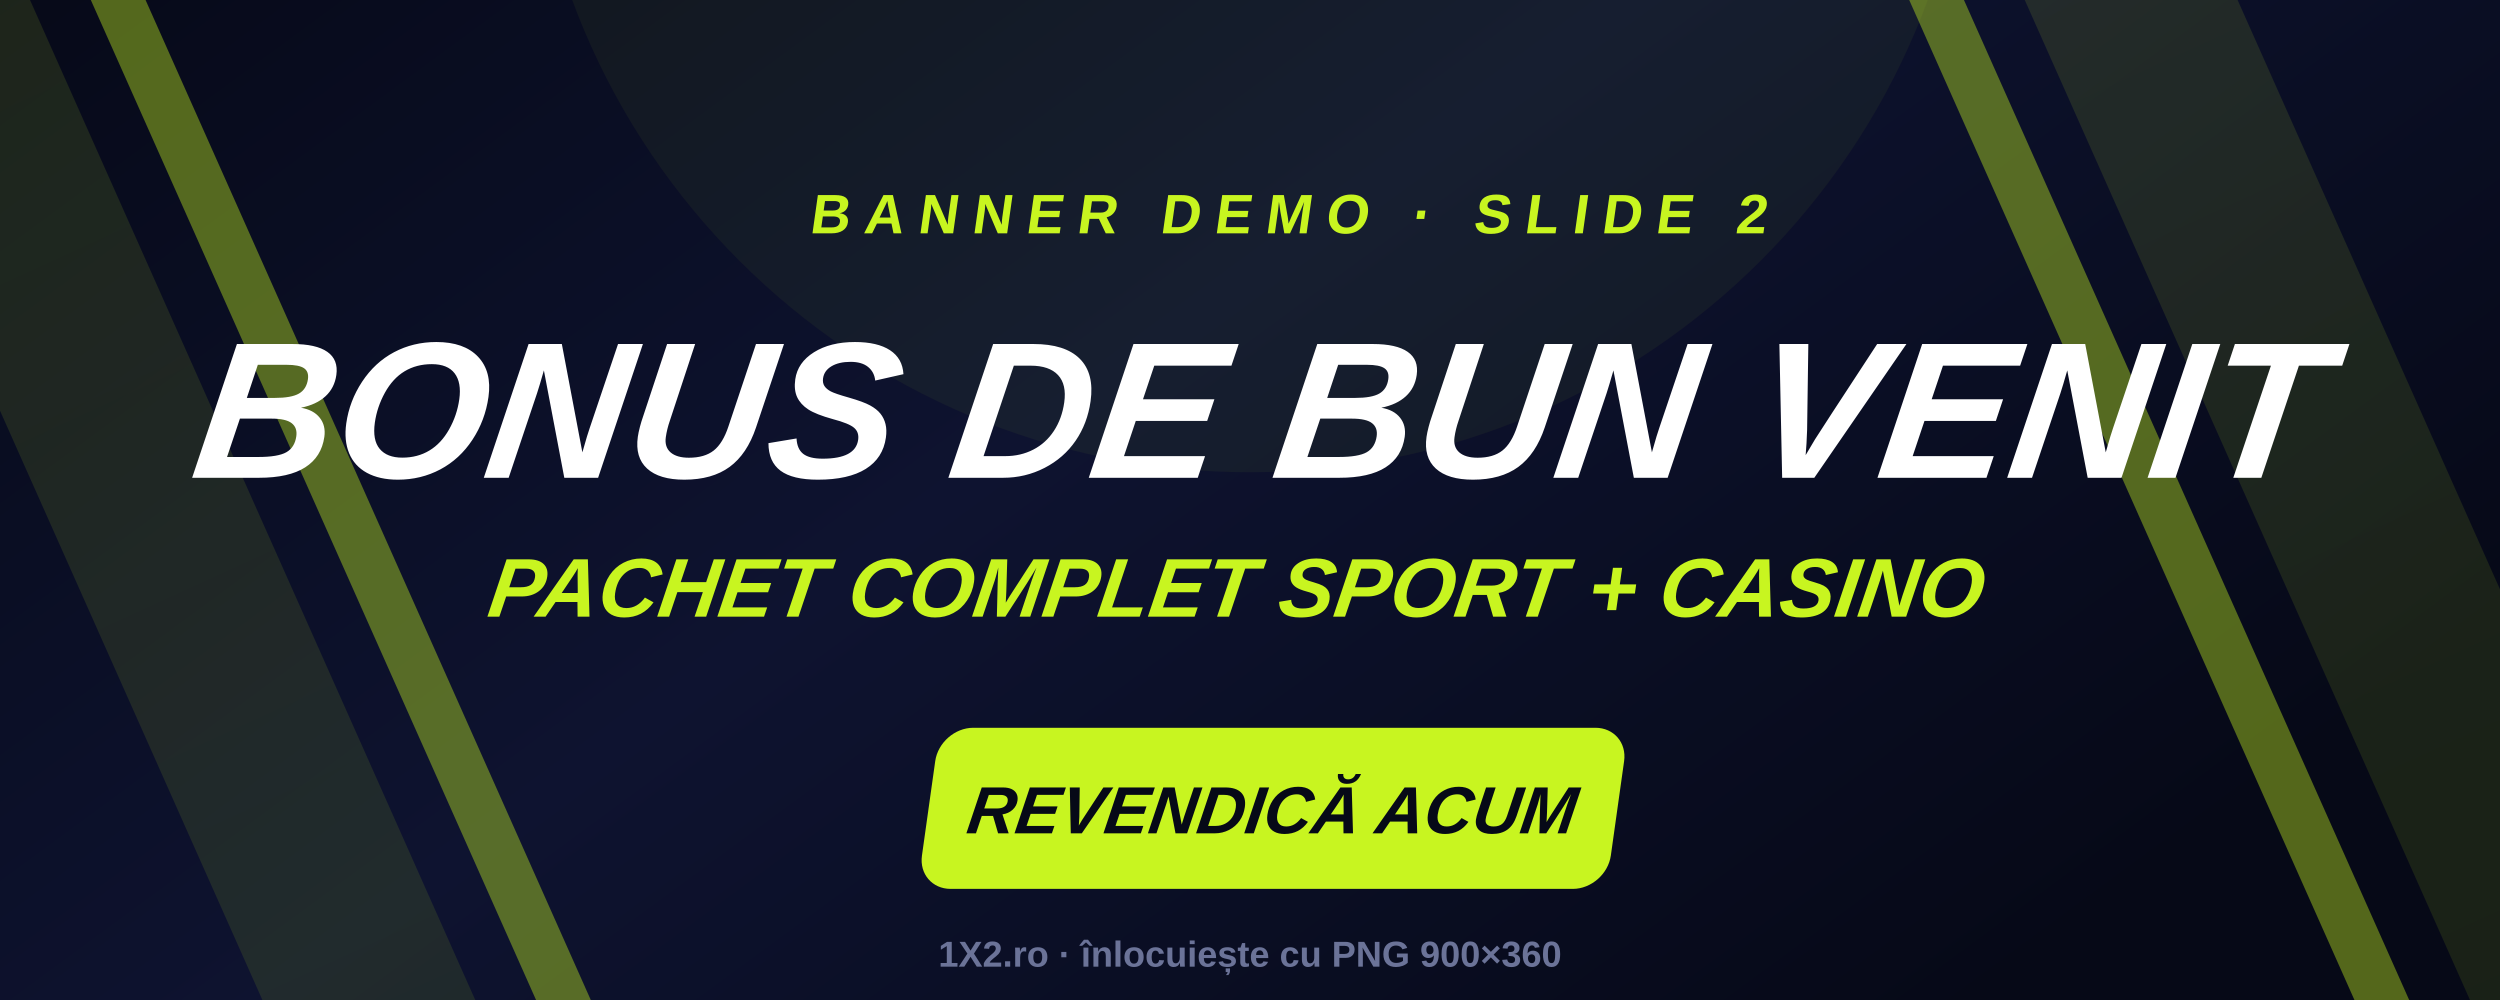
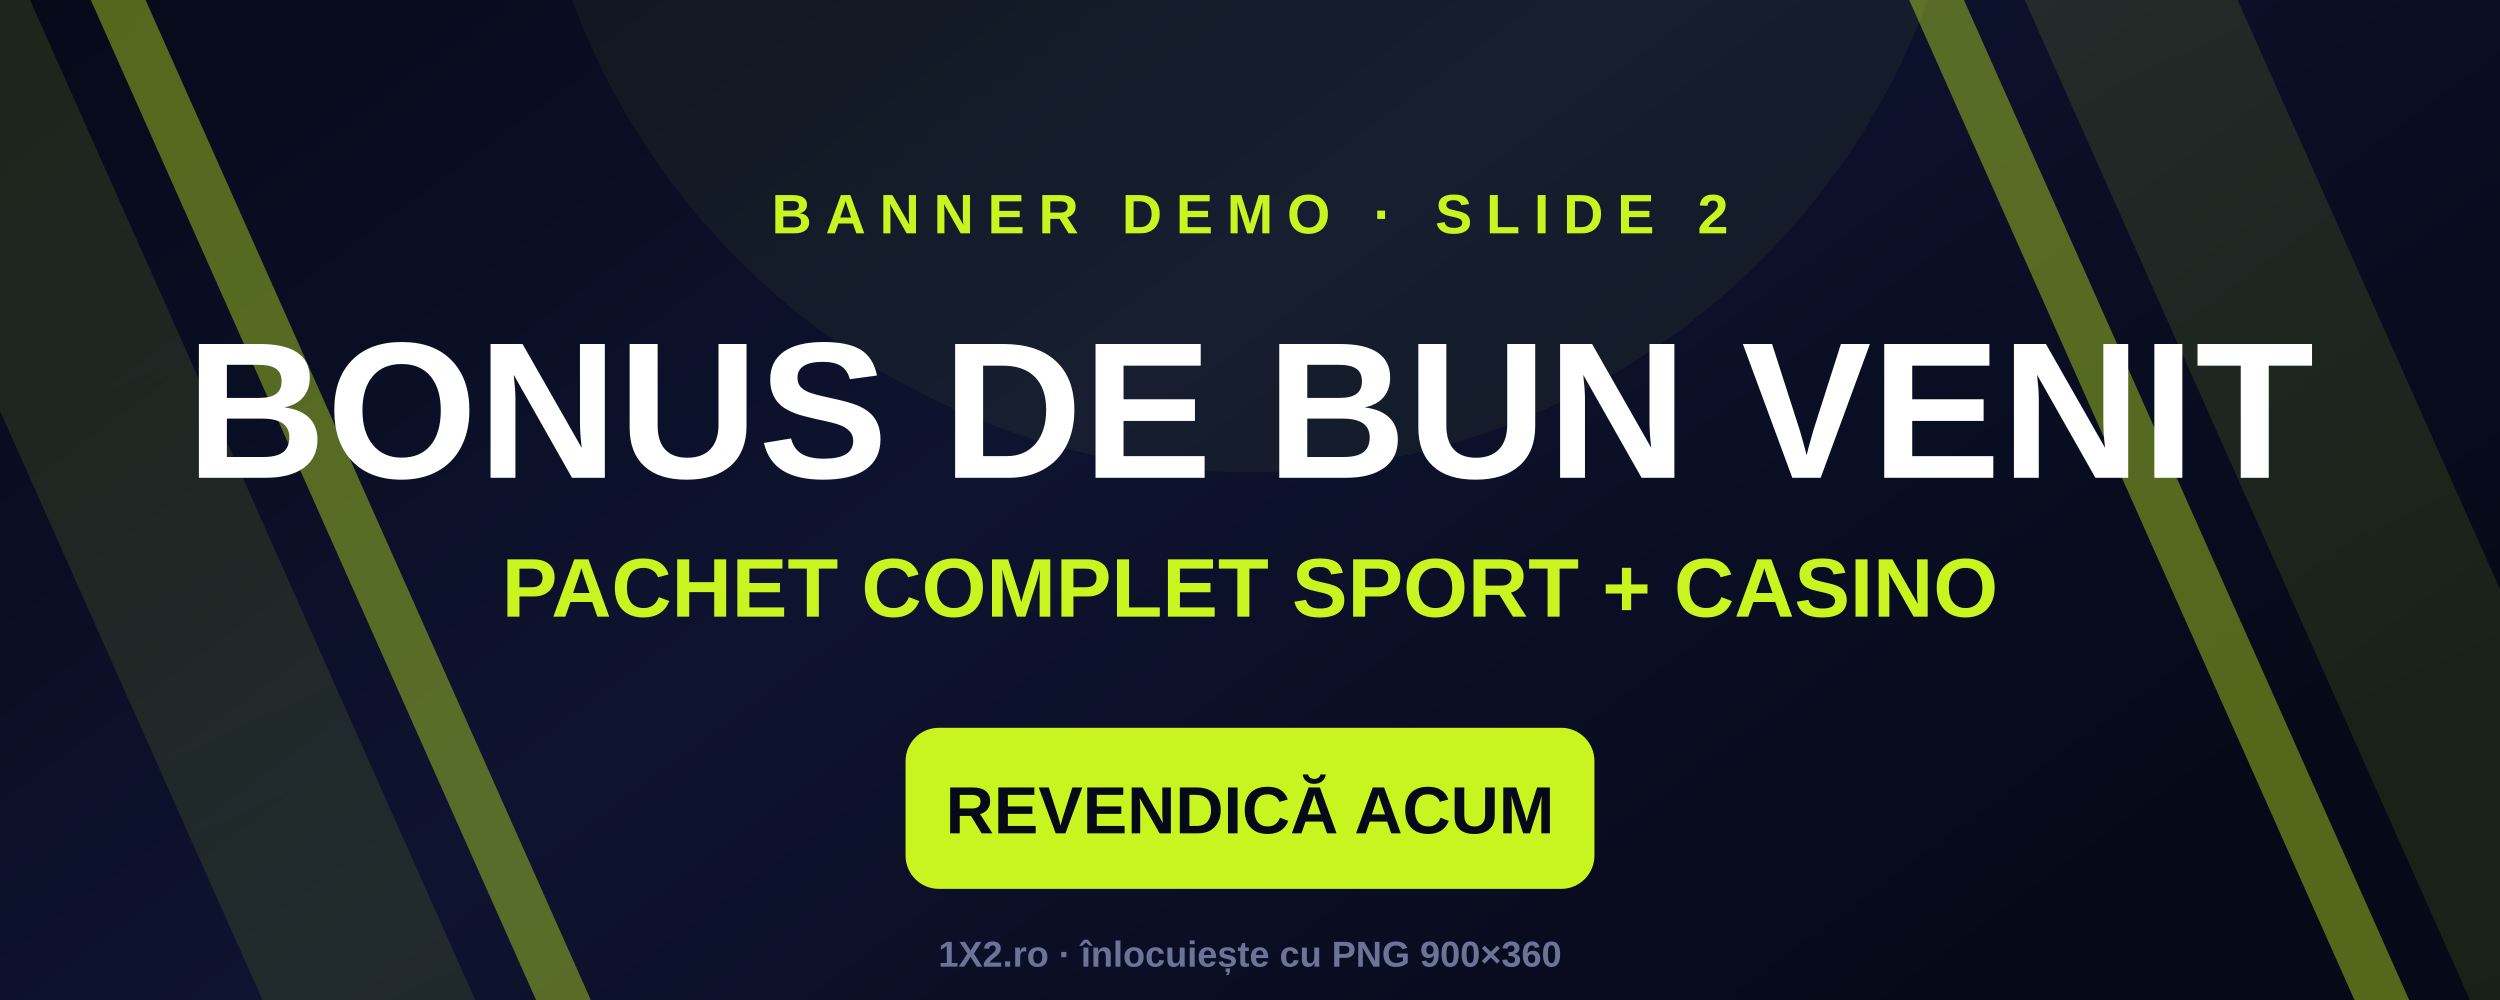
<svg xmlns="http://www.w3.org/2000/svg" width="900" height="360" viewBox="0 20 900 360">
  <defs>
    <linearGradient id="bg2" x1="0" y1="0" x2="1" y2="0.6">
      <stop offset="0" stop-color="#060917" />
      <stop offset="0.5" stop-color="#0E1330" />
      <stop offset="1" stop-color="#060917" />
    </linearGradient>
    <linearGradient id="lime2" x1="0" y1="0" x2="0" y2="1">
      <stop offset="0" stop-color="#DCFF3D" />
      <stop offset="1" stop-color="#9CC70A" />
    </linearGradient>
  </defs>
  <rect width="900" height="400" fill="url(#bg2)" />
  <g transform="rotate(-24 80 200)">
    <rect x="20" y="-240" width="70" height="880" fill="url(#lime2)" opacity="0.12" />
    <rect x="110" y="-240" width="18" height="880" fill="#C8F520" opacity="0.4" />
  </g>
  <g transform="rotate(-24 820 200)">
    <rect x="810" y="-240" width="70" height="880" fill="url(#lime2)" opacity="0.12" />
    <rect x="772" y="-240" width="18" height="880" fill="#C8F520" opacity="0.4" />
  </g>
  <circle cx="450" cy="-70" r="260" fill="#C8F520" opacity="0.05" />
-   <g font-family="Arial, Helvetica, sans-serif" text-anchor="middle" transform="skewX(-8)">
-     <text x="478" y="104" font-size="20" font-weight="700" letter-spacing="5" fill="#C8F520">BANNER DEMO · SLIDE 2</text>
-     <text x="478" y="192" font-size="70" font-weight="900" font-style="italic" fill="#FFFFFF">BONUS DE BUN VENIT</text>
-     <text x="478" y="242" font-size="30" font-weight="800" font-style="italic" fill="#C8F520">PACHET COMPLET SPORT + CASINO</text>
+   <g font-family="Arial, Helvetica, sans-serif" text-anchor="middle">
+     <text x="450" y="104" font-size="20" font-weight="700" letter-spacing="5" fill="#C8F520">BANNER DEMO · SLIDE 2</text>
+     <text x="450" y="192" font-size="70" font-weight="900" fill="#FFFFFF">BONUS DE BUN VENIT</text>
+     <text x="450" y="242" font-size="30" font-weight="800" fill="#C8F520">PACHET COMPLET SPORT + CASINO</text>
  </g>
-   <g transform="skewX(-8) translate(378 282)">
+   <g transform="translate(326 282)">
    <rect x="0" y="0" width="248" height="58" rx="12" fill="#C8F520" />
-     <text x="124" y="38" font-family="Arial, Helvetica, sans-serif" font-size="24" font-weight="900" font-style="italic" fill="#060917" text-anchor="middle">REVENDICĂ ACUM</text>
+     <text x="124" y="38" font-family="Arial, Helvetica, sans-serif" font-size="24" font-weight="900" fill="#060917" text-anchor="middle">REVENDICĂ ACUM</text>
  </g>
  <text x="450" y="368" font-family="Arial, Helvetica, sans-serif" font-size="13" font-weight="700" fill="#6B7398" text-anchor="middle">1X2.ro · înlocuiește cu PNG 900×360</text>
</svg>
